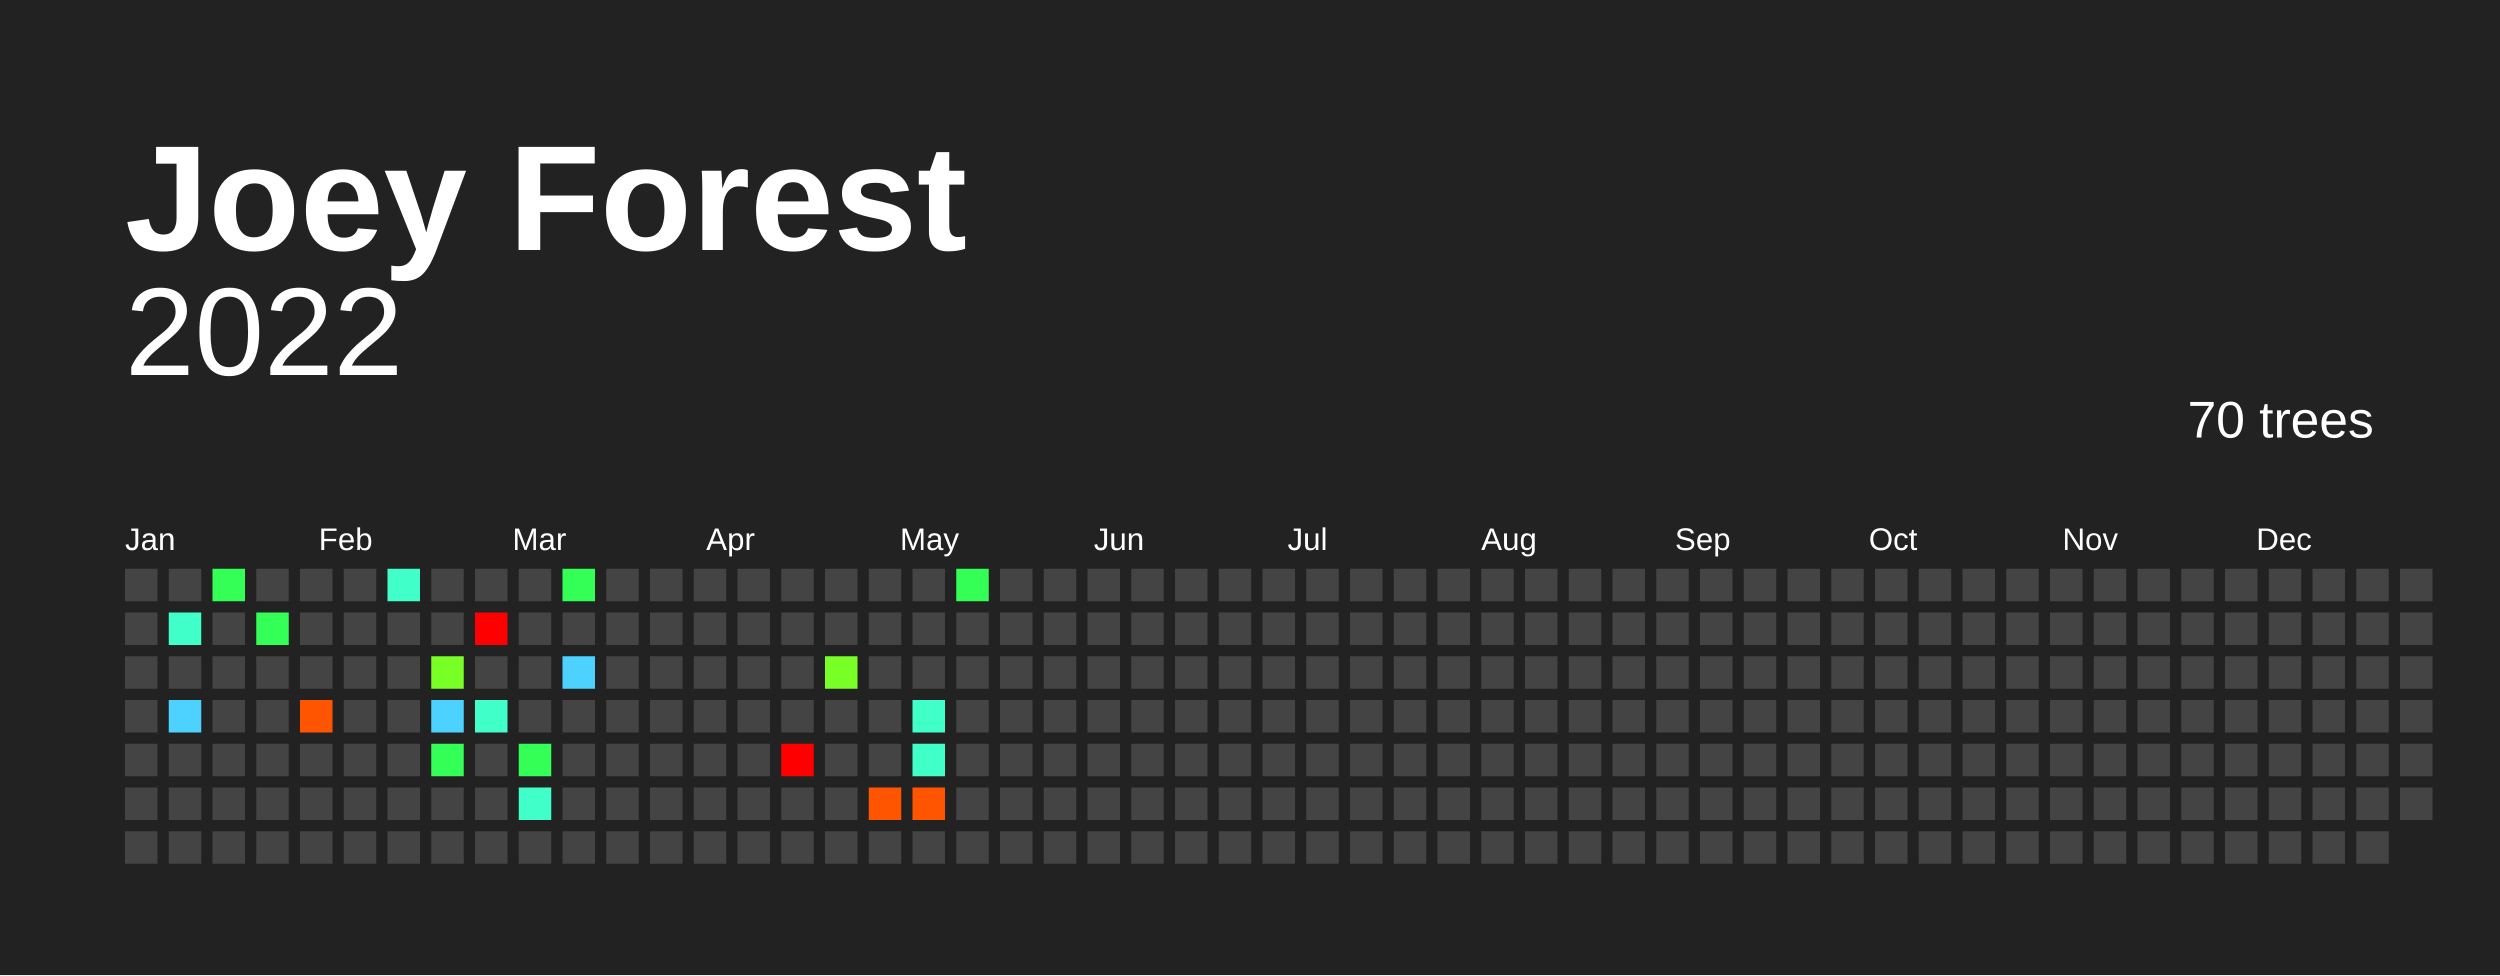
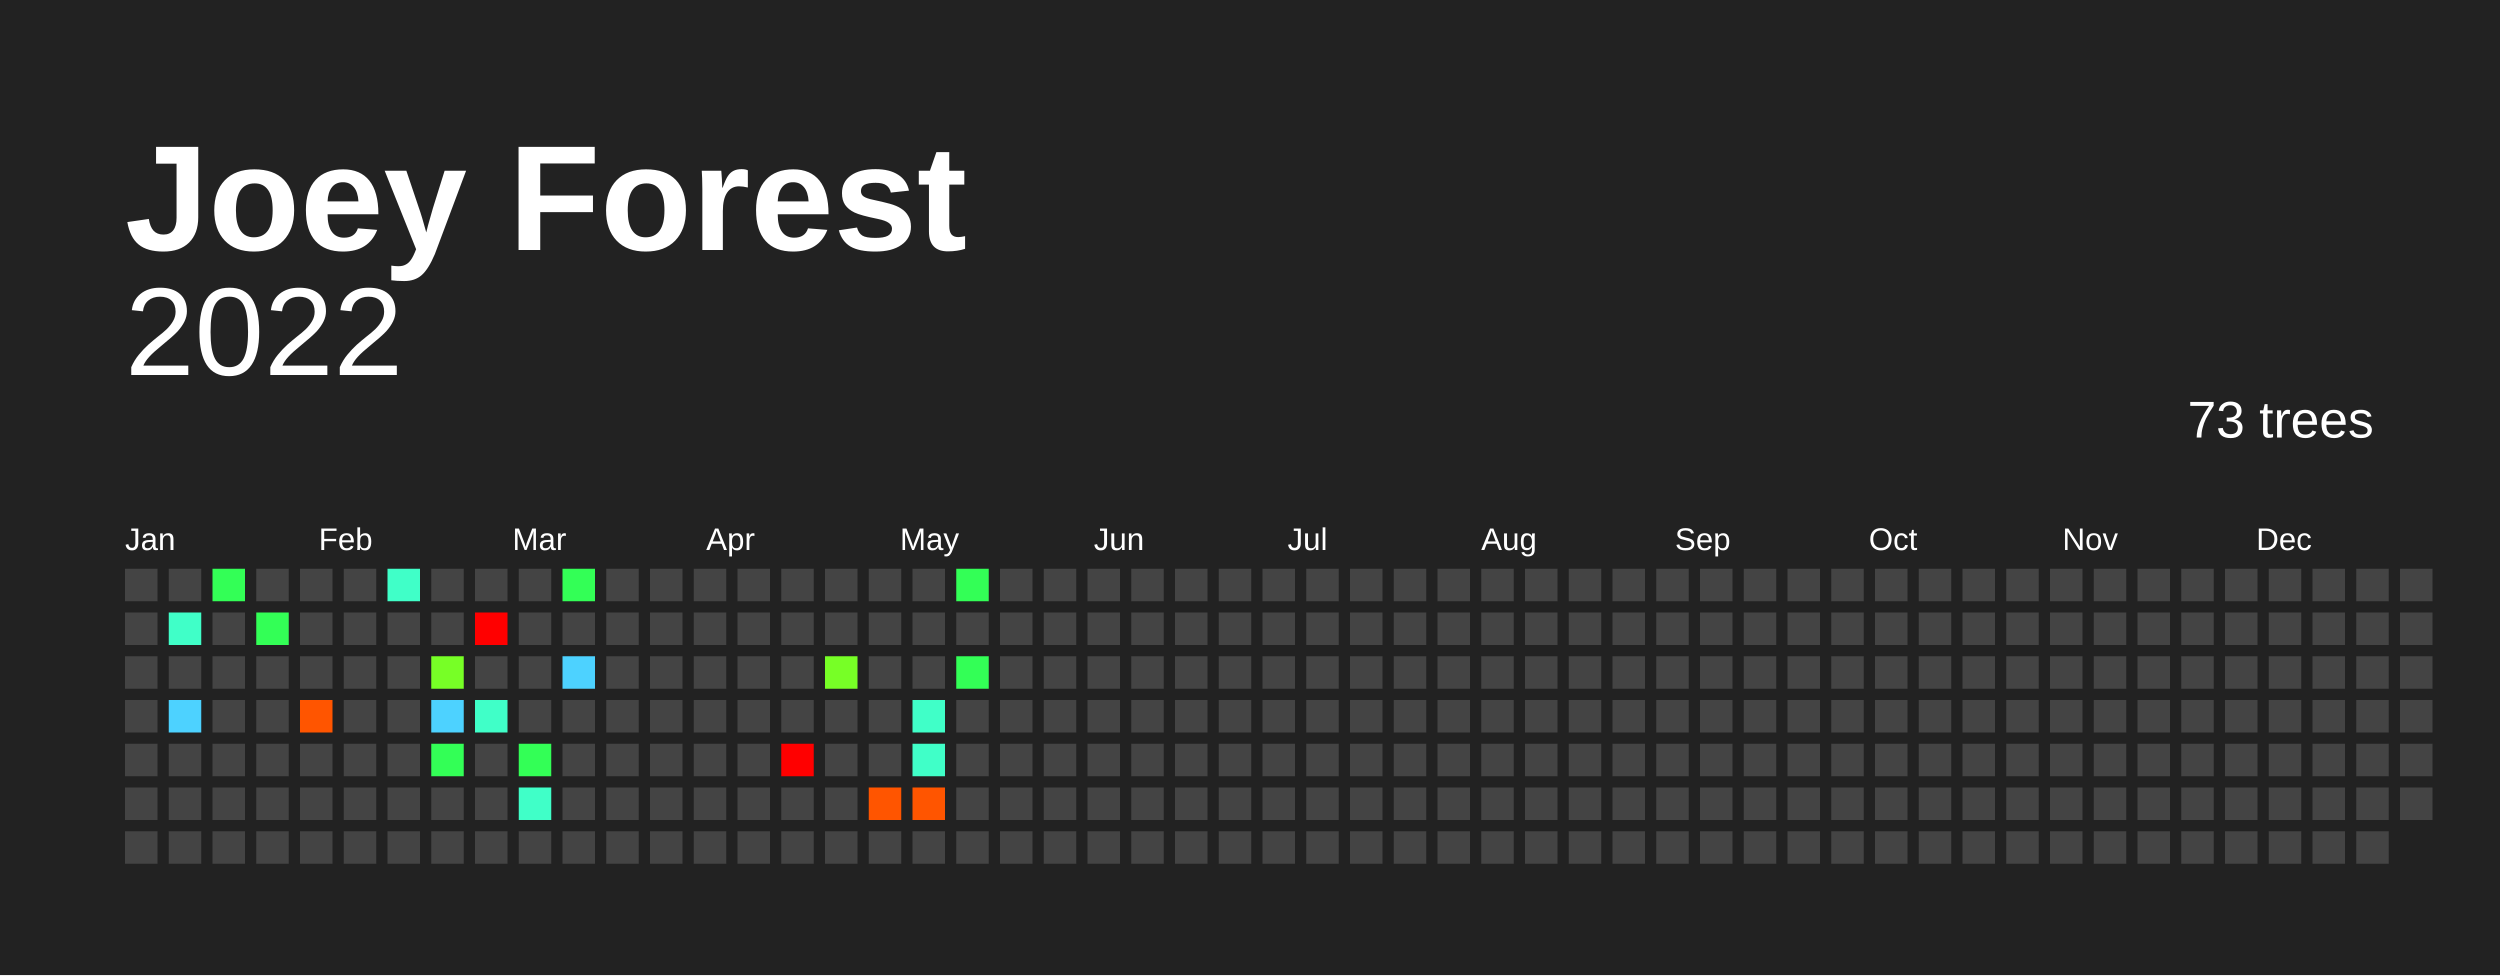
<svg xmlns="http://www.w3.org/2000/svg" baseProfile="full" height="78mm" version="1.1" viewBox="0,0,200,78" width="200mm">
  <defs />
  <rect fill="#222222" height="78" width="200" x="0" y="0" />
  <text fill="#FFFFFF" style="font-size:12px; font-family:Arial; font-weight:bold;" x="10" y="20">Joey Forest</text>
  <text alignment-baseline="hanging" fill="#FFFFFF" style="font-size:10.0px; font-family:Arial;" x="10" y="30">2022</text>
-   <text alignment-baseline="hanging" fill="#FFFFFF" style="font-size:4.125px; font-family:Arial;" x="175" y="35">70 trees</text>
+   <text alignment-baseline="hanging" fill="#FFFFFF" style="font-size:4.125px; font-family:Arial;" x="175" y="35">73 trees</text>
  <text fill="#FFFFFF" style="font-size:2.5px; font-family:Arial" x="10.0" y="44">Jan</text>
  <text fill="#FFFFFF" style="font-size:2.5px; font-family:Arial" x="25.5" y="44">Feb</text>
  <text fill="#FFFFFF" style="font-size:2.5px; font-family:Arial" x="41.0" y="44">Mar</text>
  <text fill="#FFFFFF" style="font-size:2.5px; font-family:Arial" x="56.5" y="44">Apr</text>
  <text fill="#FFFFFF" style="font-size:2.5px; font-family:Arial" x="72.0" y="44">May</text>
  <text fill="#FFFFFF" style="font-size:2.5px; font-family:Arial" x="87.5" y="44">Jun</text>
  <text fill="#FFFFFF" style="font-size:2.5px; font-family:Arial" x="103.0" y="44">Jul</text>
  <text fill="#FFFFFF" style="font-size:2.5px; font-family:Arial" x="118.5" y="44">Aug</text>
  <text fill="#FFFFFF" style="font-size:2.5px; font-family:Arial" x="134.0" y="44">Sep</text>
  <text fill="#FFFFFF" style="font-size:2.5px; font-family:Arial" x="149.5" y="44">Oct</text>
  <text fill="#FFFFFF" style="font-size:2.5px; font-family:Arial" x="165.0" y="44">Nov</text>
  <text fill="#FFFFFF" style="font-size:2.5px; font-family:Arial" x="180.5" y="44">Dec</text>
  <rect fill="#444444" height="2.6" width="2.6" x="10.0" y="45.5" />
  <rect fill="#444444" height="2.6" width="2.6" x="10.0" y="49.0" />
  <rect fill="#444444" height="2.6" width="2.6" x="10.0" y="52.5" />
  <rect fill="#444444" height="2.6" width="2.6" x="10.0" y="56.0" />
  <rect fill="#444444" height="2.6" width="2.6" x="10.0" y="59.5" />
  <rect fill="#444444" height="2.6" width="2.6" x="10.0" y="63.0" />
  <rect fill="#444444" height="2.6" width="2.6" x="10.0" y="66.5" />
  <rect fill="#444444" height="2.6" width="2.6" x="13.5" y="45.5" />
  <rect fill="#40ffc8" height="2.6" width="2.6" x="13.5" y="49.0" />
  <rect fill="#444444" height="2.6" width="2.6" x="13.5" y="52.5" />
  <rect fill="#4dd2ff" height="2.6" width="2.6" x="13.5" y="56.0" />
  <rect fill="#444444" height="2.6" width="2.6" x="13.5" y="59.5" />
  <rect fill="#444444" height="2.6" width="2.6" x="13.5" y="63.0" />
  <rect fill="#444444" height="2.6" width="2.6" x="13.5" y="66.5" />
  <rect fill="#33ff56" height="2.6" width="2.6" x="17.0" y="45.5" />
  <rect fill="#444444" height="2.6" width="2.6" x="17.0" y="49.0" />
  <rect fill="#444444" height="2.6" width="2.6" x="17.0" y="52.5" />
  <rect fill="#444444" height="2.6" width="2.6" x="17.0" y="56.0" />
  <rect fill="#444444" height="2.6" width="2.6" x="17.0" y="59.5" />
  <rect fill="#444444" height="2.6" width="2.6" x="17.0" y="63.0" />
  <rect fill="#444444" height="2.6" width="2.6" x="17.0" y="66.5" />
  <rect fill="#444444" height="2.6" width="2.6" x="20.5" y="45.5" />
  <rect fill="#33ff56" height="2.6" width="2.6" x="20.5" y="49.0" />
  <rect fill="#444444" height="2.6" width="2.6" x="20.5" y="52.5" />
  <rect fill="#444444" height="2.6" width="2.6" x="20.5" y="56.0" />
  <rect fill="#444444" height="2.6" width="2.6" x="20.5" y="59.5" />
  <rect fill="#444444" height="2.6" width="2.6" x="20.5" y="63.0" />
  <rect fill="#444444" height="2.6" width="2.6" x="20.5" y="66.5" />
  <rect fill="#444444" height="2.6" width="2.6" x="24.0" y="45.5" />
  <rect fill="#444444" height="2.6" width="2.6" x="24.0" y="49.0" />
  <rect fill="#444444" height="2.6" width="2.6" x="24.0" y="52.5" />
  <rect fill="#ff5500" height="2.6" width="2.6" x="24.0" y="56.0" />
  <rect fill="#444444" height="2.6" width="2.6" x="24.0" y="59.5" />
  <rect fill="#444444" height="2.6" width="2.6" x="24.0" y="63.0" />
  <rect fill="#444444" height="2.6" width="2.6" x="24.0" y="66.5" />
  <rect fill="#444444" height="2.6" width="2.6" x="27.5" y="45.5" />
  <rect fill="#444444" height="2.6" width="2.6" x="27.5" y="49.0" />
  <rect fill="#444444" height="2.6" width="2.6" x="27.5" y="52.5" />
  <rect fill="#444444" height="2.6" width="2.6" x="27.5" y="56.0" />
  <rect fill="#444444" height="2.6" width="2.6" x="27.5" y="59.5" />
  <rect fill="#444444" height="2.6" width="2.6" x="27.5" y="63.0" />
  <rect fill="#444444" height="2.6" width="2.6" x="27.5" y="66.5" />
  <rect fill="#40ffc8" height="2.6" width="2.6" x="31.0" y="45.5" />
  <rect fill="#444444" height="2.6" width="2.6" x="31.0" y="49.0" />
  <rect fill="#444444" height="2.6" width="2.6" x="31.0" y="52.5" />
  <rect fill="#444444" height="2.6" width="2.6" x="31.0" y="56.0" />
  <rect fill="#444444" height="2.6" width="2.6" x="31.0" y="59.5" />
  <rect fill="#444444" height="2.6" width="2.6" x="31.0" y="63.0" />
  <rect fill="#444444" height="2.6" width="2.6" x="31.0" y="66.5" />
  <rect fill="#444444" height="2.6" width="2.6" x="34.5" y="45.5" />
  <rect fill="#444444" height="2.6" width="2.6" x="34.5" y="49.0" />
  <rect fill="#77ff26" height="2.6" width="2.6" x="34.5" y="52.5" />
  <rect fill="#4dd2ff" height="2.6" width="2.6" x="34.5" y="56.0" />
  <rect fill="#33ff56" height="2.6" width="2.6" x="34.5" y="59.5" />
  <rect fill="#444444" height="2.6" width="2.6" x="34.5" y="63.0" />
  <rect fill="#444444" height="2.6" width="2.6" x="34.5" y="66.5" />
  <rect fill="#444444" height="2.6" width="2.6" x="38.0" y="45.5" />
  <rect fill="red" height="2.6" width="2.6" x="38.0" y="49.0" />
  <rect fill="#444444" height="2.6" width="2.6" x="38.0" y="52.5" />
  <rect fill="#40ffc8" height="2.6" width="2.6" x="38.0" y="56.0" />
  <rect fill="#444444" height="2.6" width="2.6" x="38.0" y="59.5" />
  <rect fill="#444444" height="2.6" width="2.6" x="38.0" y="63.0" />
  <rect fill="#444444" height="2.6" width="2.6" x="38.0" y="66.5" />
  <rect fill="#444444" height="2.6" width="2.6" x="41.5" y="45.5" />
  <rect fill="#444444" height="2.6" width="2.6" x="41.5" y="49.0" />
  <rect fill="#444444" height="2.6" width="2.6" x="41.5" y="52.5" />
  <rect fill="#444444" height="2.6" width="2.6" x="41.5" y="56.0" />
  <rect fill="#33ff56" height="2.6" width="2.6" x="41.5" y="59.5" />
  <rect fill="#40ffc8" height="2.6" width="2.6" x="41.5" y="63.0" />
  <rect fill="#444444" height="2.6" width="2.6" x="41.5" y="66.5" />
  <rect fill="#33ff56" height="2.6" width="2.6" x="45.0" y="45.5" />
  <rect fill="#444444" height="2.6" width="2.6" x="45.0" y="49.0" />
  <rect fill="#4dd2ff" height="2.6" width="2.6" x="45.0" y="52.5" />
  <rect fill="#444444" height="2.6" width="2.6" x="45.0" y="56.0" />
  <rect fill="#444444" height="2.6" width="2.6" x="45.0" y="59.5" />
  <rect fill="#444444" height="2.6" width="2.6" x="45.0" y="63.0" />
  <rect fill="#444444" height="2.6" width="2.6" x="45.0" y="66.5" />
  <rect fill="#444444" height="2.6" width="2.6" x="48.5" y="45.5" />
  <rect fill="#444444" height="2.6" width="2.6" x="48.5" y="49.0" />
  <rect fill="#444444" height="2.6" width="2.6" x="48.5" y="52.5" />
  <rect fill="#444444" height="2.6" width="2.6" x="48.5" y="56.0" />
  <rect fill="#444444" height="2.6" width="2.6" x="48.5" y="59.5" />
  <rect fill="#444444" height="2.6" width="2.6" x="48.5" y="63.0" />
  <rect fill="#444444" height="2.6" width="2.6" x="48.5" y="66.5" />
  <rect fill="#444444" height="2.6" width="2.6" x="52.0" y="45.5" />
  <rect fill="#444444" height="2.6" width="2.6" x="52.0" y="49.0" />
  <rect fill="#444444" height="2.6" width="2.6" x="52.0" y="52.5" />
  <rect fill="#444444" height="2.6" width="2.6" x="52.0" y="56.0" />
  <rect fill="#444444" height="2.6" width="2.6" x="52.0" y="59.5" />
  <rect fill="#444444" height="2.6" width="2.6" x="52.0" y="63.0" />
  <rect fill="#444444" height="2.6" width="2.6" x="52.0" y="66.5" />
  <rect fill="#444444" height="2.6" width="2.6" x="55.5" y="45.5" />
  <rect fill="#444444" height="2.6" width="2.6" x="55.5" y="49.0" />
  <rect fill="#444444" height="2.6" width="2.6" x="55.5" y="52.5" />
  <rect fill="#444444" height="2.6" width="2.6" x="55.5" y="56.0" />
  <rect fill="#444444" height="2.6" width="2.6" x="55.5" y="59.5" />
  <rect fill="#444444" height="2.6" width="2.6" x="55.5" y="63.0" />
  <rect fill="#444444" height="2.6" width="2.6" x="55.5" y="66.5" />
  <rect fill="#444444" height="2.6" width="2.6" x="59.0" y="45.5" />
  <rect fill="#444444" height="2.6" width="2.6" x="59.0" y="49.0" />
  <rect fill="#444444" height="2.6" width="2.6" x="59.0" y="52.5" />
  <rect fill="#444444" height="2.6" width="2.6" x="59.0" y="56.0" />
  <rect fill="#444444" height="2.6" width="2.6" x="59.0" y="59.5" />
  <rect fill="#444444" height="2.6" width="2.6" x="59.0" y="63.0" />
  <rect fill="#444444" height="2.6" width="2.6" x="59.0" y="66.5" />
  <rect fill="#444444" height="2.6" width="2.6" x="62.5" y="45.5" />
  <rect fill="#444444" height="2.6" width="2.6" x="62.5" y="49.0" />
  <rect fill="#444444" height="2.6" width="2.6" x="62.5" y="52.5" />
  <rect fill="#444444" height="2.6" width="2.6" x="62.5" y="56.0" />
  <rect fill="red" height="2.6" width="2.6" x="62.5" y="59.5" />
  <rect fill="#444444" height="2.6" width="2.6" x="62.5" y="63.0" />
  <rect fill="#444444" height="2.6" width="2.6" x="62.5" y="66.5" />
  <rect fill="#444444" height="2.6" width="2.6" x="66.0" y="45.5" />
  <rect fill="#444444" height="2.6" width="2.6" x="66.0" y="49.0" />
  <rect fill="#77ff26" height="2.6" width="2.6" x="66.0" y="52.5" />
  <rect fill="#444444" height="2.6" width="2.6" x="66.0" y="56.0" />
  <rect fill="#444444" height="2.6" width="2.6" x="66.0" y="59.5" />
  <rect fill="#444444" height="2.6" width="2.6" x="66.0" y="63.0" />
  <rect fill="#444444" height="2.6" width="2.6" x="66.0" y="66.5" />
  <rect fill="#444444" height="2.6" width="2.6" x="69.5" y="45.5" />
  <rect fill="#444444" height="2.6" width="2.6" x="69.5" y="49.0" />
  <rect fill="#444444" height="2.6" width="2.6" x="69.5" y="52.5" />
  <rect fill="#444444" height="2.6" width="2.6" x="69.5" y="56.0" />
  <rect fill="#444444" height="2.6" width="2.6" x="69.5" y="59.5" />
  <rect fill="#ff5500" height="2.6" width="2.6" x="69.5" y="63.0" />
  <rect fill="#444444" height="2.6" width="2.6" x="69.5" y="66.5" />
  <rect fill="#444444" height="2.6" width="2.6" x="73.0" y="45.5" />
  <rect fill="#444444" height="2.6" width="2.6" x="73.0" y="49.0" />
  <rect fill="#444444" height="2.6" width="2.6" x="73.0" y="52.5" />
  <rect fill="#40ffc8" height="2.6" width="2.6" x="73.0" y="56.0" />
  <rect fill="#40ffc8" height="2.6" width="2.6" x="73.0" y="59.5" />
  <rect fill="#ff5500" height="2.6" width="2.6" x="73.0" y="63.0" />
  <rect fill="#444444" height="2.6" width="2.6" x="73.0" y="66.5" />
  <rect fill="#33ff56" height="2.6" width="2.6" x="76.5" y="45.5" />
  <rect fill="#444444" height="2.6" width="2.6" x="76.5" y="49.0" />
-   <rect fill="#444444" height="2.6" width="2.6" x="76.5" y="52.5" />
+   <rect fill="#33ff56" height="2.6" width="2.6" x="76.5" y="52.5" />
  <rect fill="#444444" height="2.6" width="2.6" x="76.5" y="56.0" />
  <rect fill="#444444" height="2.6" width="2.6" x="76.5" y="59.5" />
  <rect fill="#444444" height="2.6" width="2.6" x="76.5" y="63.0" />
  <rect fill="#444444" height="2.6" width="2.6" x="76.5" y="66.5" />
  <rect fill="#444444" height="2.6" width="2.6" x="80.0" y="45.5" />
  <rect fill="#444444" height="2.6" width="2.6" x="80.0" y="49.0" />
  <rect fill="#444444" height="2.6" width="2.6" x="80.0" y="52.5" />
  <rect fill="#444444" height="2.6" width="2.6" x="80.0" y="56.0" />
  <rect fill="#444444" height="2.6" width="2.6" x="80.0" y="59.5" />
  <rect fill="#444444" height="2.6" width="2.6" x="80.0" y="63.0" />
  <rect fill="#444444" height="2.6" width="2.6" x="80.0" y="66.5" />
  <rect fill="#444444" height="2.6" width="2.6" x="83.5" y="45.5" />
  <rect fill="#444444" height="2.6" width="2.6" x="83.5" y="49.0" />
  <rect fill="#444444" height="2.6" width="2.6" x="83.5" y="52.5" />
  <rect fill="#444444" height="2.6" width="2.6" x="83.5" y="56.0" />
  <rect fill="#444444" height="2.6" width="2.6" x="83.5" y="59.5" />
  <rect fill="#444444" height="2.6" width="2.6" x="83.5" y="63.0" />
  <rect fill="#444444" height="2.6" width="2.6" x="83.5" y="66.5" />
  <rect fill="#444444" height="2.6" width="2.6" x="87.0" y="45.5" />
  <rect fill="#444444" height="2.6" width="2.6" x="87.0" y="49.0" />
  <rect fill="#444444" height="2.6" width="2.6" x="87.0" y="52.5" />
  <rect fill="#444444" height="2.6" width="2.6" x="87.0" y="56.0" />
  <rect fill="#444444" height="2.6" width="2.6" x="87.0" y="59.5" />
  <rect fill="#444444" height="2.6" width="2.6" x="87.0" y="63.0" />
  <rect fill="#444444" height="2.6" width="2.6" x="87.0" y="66.5" />
  <rect fill="#444444" height="2.6" width="2.6" x="90.5" y="45.5" />
  <rect fill="#444444" height="2.6" width="2.6" x="90.5" y="49.0" />
  <rect fill="#444444" height="2.6" width="2.6" x="90.5" y="52.5" />
  <rect fill="#444444" height="2.6" width="2.6" x="90.5" y="56.0" />
  <rect fill="#444444" height="2.6" width="2.6" x="90.5" y="59.5" />
  <rect fill="#444444" height="2.6" width="2.6" x="90.5" y="63.0" />
  <rect fill="#444444" height="2.6" width="2.6" x="90.5" y="66.5" />
  <rect fill="#444444" height="2.6" width="2.6" x="94.0" y="45.5" />
  <rect fill="#444444" height="2.6" width="2.6" x="94.0" y="49.0" />
  <rect fill="#444444" height="2.6" width="2.6" x="94.0" y="52.5" />
  <rect fill="#444444" height="2.6" width="2.6" x="94.0" y="56.0" />
  <rect fill="#444444" height="2.6" width="2.6" x="94.0" y="59.5" />
  <rect fill="#444444" height="2.6" width="2.6" x="94.0" y="63.0" />
  <rect fill="#444444" height="2.6" width="2.6" x="94.0" y="66.5" />
  <rect fill="#444444" height="2.6" width="2.6" x="97.5" y="45.5" />
  <rect fill="#444444" height="2.6" width="2.6" x="97.5" y="49.0" />
  <rect fill="#444444" height="2.6" width="2.6" x="97.5" y="52.5" />
  <rect fill="#444444" height="2.6" width="2.6" x="97.5" y="56.0" />
  <rect fill="#444444" height="2.6" width="2.6" x="97.5" y="59.5" />
  <rect fill="#444444" height="2.6" width="2.6" x="97.5" y="63.0" />
  <rect fill="#444444" height="2.6" width="2.6" x="97.5" y="66.5" />
  <rect fill="#444444" height="2.6" width="2.6" x="101.0" y="45.5" />
  <rect fill="#444444" height="2.6" width="2.6" x="101.0" y="49.0" />
  <rect fill="#444444" height="2.6" width="2.6" x="101.0" y="52.5" />
  <rect fill="#444444" height="2.6" width="2.6" x="101.0" y="56.0" />
  <rect fill="#444444" height="2.6" width="2.6" x="101.0" y="59.5" />
  <rect fill="#444444" height="2.6" width="2.6" x="101.0" y="63.0" />
  <rect fill="#444444" height="2.6" width="2.6" x="101.0" y="66.5" />
  <rect fill="#444444" height="2.6" width="2.6" x="104.5" y="45.5" />
  <rect fill="#444444" height="2.6" width="2.6" x="104.5" y="49.0" />
  <rect fill="#444444" height="2.6" width="2.6" x="104.5" y="52.5" />
  <rect fill="#444444" height="2.6" width="2.6" x="104.5" y="56.0" />
  <rect fill="#444444" height="2.6" width="2.6" x="104.5" y="59.5" />
  <rect fill="#444444" height="2.6" width="2.6" x="104.5" y="63.0" />
  <rect fill="#444444" height="2.6" width="2.6" x="104.5" y="66.5" />
  <rect fill="#444444" height="2.6" width="2.6" x="108.0" y="45.5" />
  <rect fill="#444444" height="2.6" width="2.6" x="108.0" y="49.0" />
  <rect fill="#444444" height="2.6" width="2.6" x="108.0" y="52.5" />
  <rect fill="#444444" height="2.6" width="2.6" x="108.0" y="56.0" />
  <rect fill="#444444" height="2.6" width="2.6" x="108.0" y="59.5" />
  <rect fill="#444444" height="2.6" width="2.6" x="108.0" y="63.0" />
  <rect fill="#444444" height="2.6" width="2.6" x="108.0" y="66.5" />
  <rect fill="#444444" height="2.6" width="2.6" x="111.5" y="45.5" />
  <rect fill="#444444" height="2.6" width="2.6" x="111.5" y="49.0" />
  <rect fill="#444444" height="2.6" width="2.6" x="111.5" y="52.5" />
  <rect fill="#444444" height="2.6" width="2.6" x="111.5" y="56.0" />
  <rect fill="#444444" height="2.6" width="2.6" x="111.5" y="59.5" />
  <rect fill="#444444" height="2.6" width="2.6" x="111.5" y="63.0" />
  <rect fill="#444444" height="2.6" width="2.6" x="111.5" y="66.5" />
  <rect fill="#444444" height="2.6" width="2.6" x="115.0" y="45.5" />
  <rect fill="#444444" height="2.6" width="2.6" x="115.0" y="49.0" />
  <rect fill="#444444" height="2.6" width="2.6" x="115.0" y="52.5" />
  <rect fill="#444444" height="2.6" width="2.6" x="115.0" y="56.0" />
  <rect fill="#444444" height="2.6" width="2.6" x="115.0" y="59.5" />
  <rect fill="#444444" height="2.6" width="2.6" x="115.0" y="63.0" />
  <rect fill="#444444" height="2.6" width="2.6" x="115.0" y="66.5" />
  <rect fill="#444444" height="2.6" width="2.6" x="118.5" y="45.5" />
  <rect fill="#444444" height="2.6" width="2.6" x="118.5" y="49.0" />
  <rect fill="#444444" height="2.6" width="2.6" x="118.5" y="52.5" />
  <rect fill="#444444" height="2.6" width="2.6" x="118.5" y="56.0" />
  <rect fill="#444444" height="2.6" width="2.6" x="118.5" y="59.5" />
  <rect fill="#444444" height="2.6" width="2.6" x="118.5" y="63.0" />
  <rect fill="#444444" height="2.6" width="2.6" x="118.5" y="66.5" />
  <rect fill="#444444" height="2.6" width="2.6" x="122.0" y="45.5" />
  <rect fill="#444444" height="2.6" width="2.6" x="122.0" y="49.0" />
  <rect fill="#444444" height="2.6" width="2.6" x="122.0" y="52.5" />
  <rect fill="#444444" height="2.6" width="2.6" x="122.0" y="56.0" />
  <rect fill="#444444" height="2.6" width="2.6" x="122.0" y="59.5" />
  <rect fill="#444444" height="2.6" width="2.6" x="122.0" y="63.0" />
  <rect fill="#444444" height="2.6" width="2.6" x="122.0" y="66.5" />
  <rect fill="#444444" height="2.6" width="2.6" x="125.5" y="45.5" />
  <rect fill="#444444" height="2.6" width="2.6" x="125.5" y="49.0" />
  <rect fill="#444444" height="2.6" width="2.6" x="125.5" y="52.5" />
  <rect fill="#444444" height="2.6" width="2.6" x="125.5" y="56.0" />
  <rect fill="#444444" height="2.6" width="2.6" x="125.5" y="59.5" />
  <rect fill="#444444" height="2.6" width="2.6" x="125.5" y="63.0" />
  <rect fill="#444444" height="2.6" width="2.6" x="125.5" y="66.5" />
  <rect fill="#444444" height="2.6" width="2.6" x="129.0" y="45.5" />
  <rect fill="#444444" height="2.6" width="2.6" x="129.0" y="49.0" />
  <rect fill="#444444" height="2.6" width="2.6" x="129.0" y="52.5" />
  <rect fill="#444444" height="2.6" width="2.6" x="129.0" y="56.0" />
  <rect fill="#444444" height="2.6" width="2.6" x="129.0" y="59.5" />
  <rect fill="#444444" height="2.6" width="2.6" x="129.0" y="63.0" />
  <rect fill="#444444" height="2.6" width="2.6" x="129.0" y="66.5" />
  <rect fill="#444444" height="2.6" width="2.6" x="132.5" y="45.5" />
  <rect fill="#444444" height="2.6" width="2.6" x="132.5" y="49.0" />
  <rect fill="#444444" height="2.6" width="2.6" x="132.5" y="52.5" />
  <rect fill="#444444" height="2.6" width="2.6" x="132.5" y="56.0" />
  <rect fill="#444444" height="2.6" width="2.6" x="132.5" y="59.5" />
  <rect fill="#444444" height="2.6" width="2.6" x="132.5" y="63.0" />
  <rect fill="#444444" height="2.6" width="2.6" x="132.5" y="66.5" />
  <rect fill="#444444" height="2.6" width="2.6" x="136.0" y="45.5" />
  <rect fill="#444444" height="2.6" width="2.6" x="136.0" y="49.0" />
  <rect fill="#444444" height="2.6" width="2.6" x="136.0" y="52.5" />
  <rect fill="#444444" height="2.6" width="2.6" x="136.0" y="56.0" />
  <rect fill="#444444" height="2.6" width="2.6" x="136.0" y="59.5" />
  <rect fill="#444444" height="2.6" width="2.6" x="136.0" y="63.0" />
  <rect fill="#444444" height="2.6" width="2.6" x="136.0" y="66.5" />
  <rect fill="#444444" height="2.6" width="2.6" x="139.5" y="45.5" />
  <rect fill="#444444" height="2.6" width="2.6" x="139.5" y="49.0" />
  <rect fill="#444444" height="2.6" width="2.6" x="139.5" y="52.5" />
  <rect fill="#444444" height="2.6" width="2.6" x="139.5" y="56.0" />
  <rect fill="#444444" height="2.6" width="2.6" x="139.5" y="59.5" />
  <rect fill="#444444" height="2.6" width="2.6" x="139.5" y="63.0" />
  <rect fill="#444444" height="2.6" width="2.6" x="139.5" y="66.5" />
  <rect fill="#444444" height="2.6" width="2.6" x="143.0" y="45.5" />
  <rect fill="#444444" height="2.6" width="2.6" x="143.0" y="49.0" />
  <rect fill="#444444" height="2.6" width="2.6" x="143.0" y="52.5" />
  <rect fill="#444444" height="2.6" width="2.6" x="143.0" y="56.0" />
  <rect fill="#444444" height="2.6" width="2.6" x="143.0" y="59.5" />
  <rect fill="#444444" height="2.6" width="2.6" x="143.0" y="63.0" />
  <rect fill="#444444" height="2.6" width="2.6" x="143.0" y="66.5" />
  <rect fill="#444444" height="2.6" width="2.6" x="146.5" y="45.5" />
  <rect fill="#444444" height="2.6" width="2.6" x="146.5" y="49.0" />
  <rect fill="#444444" height="2.6" width="2.6" x="146.5" y="52.5" />
  <rect fill="#444444" height="2.6" width="2.6" x="146.5" y="56.0" />
  <rect fill="#444444" height="2.6" width="2.6" x="146.5" y="59.5" />
  <rect fill="#444444" height="2.6" width="2.6" x="146.5" y="63.0" />
  <rect fill="#444444" height="2.6" width="2.6" x="146.5" y="66.5" />
  <rect fill="#444444" height="2.6" width="2.6" x="150.0" y="45.5" />
  <rect fill="#444444" height="2.6" width="2.6" x="150.0" y="49.0" />
  <rect fill="#444444" height="2.6" width="2.6" x="150.0" y="52.5" />
  <rect fill="#444444" height="2.6" width="2.6" x="150.0" y="56.0" />
  <rect fill="#444444" height="2.6" width="2.6" x="150.0" y="59.5" />
  <rect fill="#444444" height="2.6" width="2.6" x="150.0" y="63.0" />
  <rect fill="#444444" height="2.6" width="2.6" x="150.0" y="66.5" />
  <rect fill="#444444" height="2.6" width="2.6" x="153.5" y="45.5" />
  <rect fill="#444444" height="2.6" width="2.6" x="153.5" y="49.0" />
  <rect fill="#444444" height="2.6" width="2.6" x="153.5" y="52.5" />
  <rect fill="#444444" height="2.6" width="2.6" x="153.5" y="56.0" />
  <rect fill="#444444" height="2.6" width="2.6" x="153.5" y="59.5" />
  <rect fill="#444444" height="2.6" width="2.6" x="153.5" y="63.0" />
  <rect fill="#444444" height="2.6" width="2.6" x="153.5" y="66.5" />
  <rect fill="#444444" height="2.6" width="2.6" x="157.0" y="45.5" />
  <rect fill="#444444" height="2.6" width="2.6" x="157.0" y="49.0" />
  <rect fill="#444444" height="2.6" width="2.6" x="157.0" y="52.5" />
  <rect fill="#444444" height="2.6" width="2.6" x="157.0" y="56.0" />
  <rect fill="#444444" height="2.6" width="2.6" x="157.0" y="59.5" />
  <rect fill="#444444" height="2.6" width="2.6" x="157.0" y="63.0" />
  <rect fill="#444444" height="2.6" width="2.6" x="157.0" y="66.5" />
  <rect fill="#444444" height="2.6" width="2.6" x="160.5" y="45.5" />
  <rect fill="#444444" height="2.6" width="2.6" x="160.5" y="49.0" />
  <rect fill="#444444" height="2.6" width="2.6" x="160.5" y="52.5" />
  <rect fill="#444444" height="2.6" width="2.6" x="160.5" y="56.0" />
  <rect fill="#444444" height="2.6" width="2.6" x="160.5" y="59.5" />
  <rect fill="#444444" height="2.6" width="2.6" x="160.5" y="63.0" />
  <rect fill="#444444" height="2.6" width="2.6" x="160.5" y="66.5" />
  <rect fill="#444444" height="2.6" width="2.6" x="164.0" y="45.5" />
  <rect fill="#444444" height="2.6" width="2.6" x="164.0" y="49.0" />
  <rect fill="#444444" height="2.6" width="2.6" x="164.0" y="52.5" />
  <rect fill="#444444" height="2.6" width="2.6" x="164.0" y="56.0" />
  <rect fill="#444444" height="2.6" width="2.6" x="164.0" y="59.5" />
  <rect fill="#444444" height="2.6" width="2.6" x="164.0" y="63.0" />
  <rect fill="#444444" height="2.6" width="2.6" x="164.0" y="66.5" />
  <rect fill="#444444" height="2.6" width="2.6" x="167.5" y="45.5" />
  <rect fill="#444444" height="2.6" width="2.6" x="167.5" y="49.0" />
  <rect fill="#444444" height="2.6" width="2.6" x="167.5" y="52.5" />
  <rect fill="#444444" height="2.6" width="2.6" x="167.5" y="56.0" />
  <rect fill="#444444" height="2.6" width="2.6" x="167.5" y="59.5" />
  <rect fill="#444444" height="2.6" width="2.6" x="167.5" y="63.0" />
  <rect fill="#444444" height="2.6" width="2.6" x="167.5" y="66.5" />
  <rect fill="#444444" height="2.6" width="2.6" x="171.0" y="45.5" />
  <rect fill="#444444" height="2.6" width="2.6" x="171.0" y="49.0" />
  <rect fill="#444444" height="2.6" width="2.6" x="171.0" y="52.5" />
  <rect fill="#444444" height="2.6" width="2.6" x="171.0" y="56.0" />
  <rect fill="#444444" height="2.6" width="2.6" x="171.0" y="59.5" />
  <rect fill="#444444" height="2.6" width="2.6" x="171.0" y="63.0" />
  <rect fill="#444444" height="2.6" width="2.6" x="171.0" y="66.5" />
  <rect fill="#444444" height="2.6" width="2.6" x="174.5" y="45.5" />
  <rect fill="#444444" height="2.6" width="2.6" x="174.5" y="49.0" />
  <rect fill="#444444" height="2.6" width="2.6" x="174.5" y="52.5" />
  <rect fill="#444444" height="2.6" width="2.6" x="174.5" y="56.0" />
  <rect fill="#444444" height="2.6" width="2.6" x="174.5" y="59.5" />
  <rect fill="#444444" height="2.6" width="2.6" x="174.5" y="63.0" />
  <rect fill="#444444" height="2.6" width="2.6" x="174.5" y="66.5" />
  <rect fill="#444444" height="2.6" width="2.6" x="178.0" y="45.5" />
  <rect fill="#444444" height="2.6" width="2.6" x="178.0" y="49.0" />
  <rect fill="#444444" height="2.6" width="2.6" x="178.0" y="52.5" />
  <rect fill="#444444" height="2.6" width="2.6" x="178.0" y="56.0" />
  <rect fill="#444444" height="2.6" width="2.6" x="178.0" y="59.5" />
  <rect fill="#444444" height="2.6" width="2.6" x="178.0" y="63.0" />
  <rect fill="#444444" height="2.6" width="2.6" x="178.0" y="66.5" />
  <rect fill="#444444" height="2.6" width="2.6" x="181.5" y="45.5" />
  <rect fill="#444444" height="2.6" width="2.6" x="181.5" y="49.0" />
  <rect fill="#444444" height="2.6" width="2.6" x="181.5" y="52.5" />
  <rect fill="#444444" height="2.6" width="2.6" x="181.5" y="56.0" />
  <rect fill="#444444" height="2.6" width="2.6" x="181.5" y="59.5" />
  <rect fill="#444444" height="2.6" width="2.6" x="181.5" y="63.0" />
  <rect fill="#444444" height="2.6" width="2.6" x="181.5" y="66.5" />
  <rect fill="#444444" height="2.6" width="2.6" x="185.0" y="45.5" />
  <rect fill="#444444" height="2.6" width="2.6" x="185.0" y="49.0" />
  <rect fill="#444444" height="2.6" width="2.6" x="185.0" y="52.5" />
  <rect fill="#444444" height="2.6" width="2.6" x="185.0" y="56.0" />
  <rect fill="#444444" height="2.6" width="2.6" x="185.0" y="59.5" />
  <rect fill="#444444" height="2.6" width="2.6" x="185.0" y="63.0" />
  <rect fill="#444444" height="2.6" width="2.6" x="185.0" y="66.5" />
  <rect fill="#444444" height="2.6" width="2.6" x="188.5" y="45.5" />
  <rect fill="#444444" height="2.6" width="2.6" x="188.5" y="49.0" />
  <rect fill="#444444" height="2.6" width="2.6" x="188.5" y="52.5" />
  <rect fill="#444444" height="2.6" width="2.6" x="188.5" y="56.0" />
  <rect fill="#444444" height="2.6" width="2.6" x="188.5" y="59.5" />
  <rect fill="#444444" height="2.6" width="2.6" x="188.5" y="63.0" />
  <rect fill="#444444" height="2.6" width="2.6" x="188.5" y="66.5" />
  <rect fill="#444444" height="2.6" width="2.6" x="192.0" y="45.5" />
  <rect fill="#444444" height="2.6" width="2.6" x="192.0" y="49.0" />
  <rect fill="#444444" height="2.6" width="2.6" x="192.0" y="52.5" />
  <rect fill="#444444" height="2.6" width="2.6" x="192.0" y="56.0" />
  <rect fill="#444444" height="2.6" width="2.6" x="192.0" y="59.5" />
  <rect fill="#444444" height="2.6" width="2.6" x="192.0" y="63.0" />
</svg>
